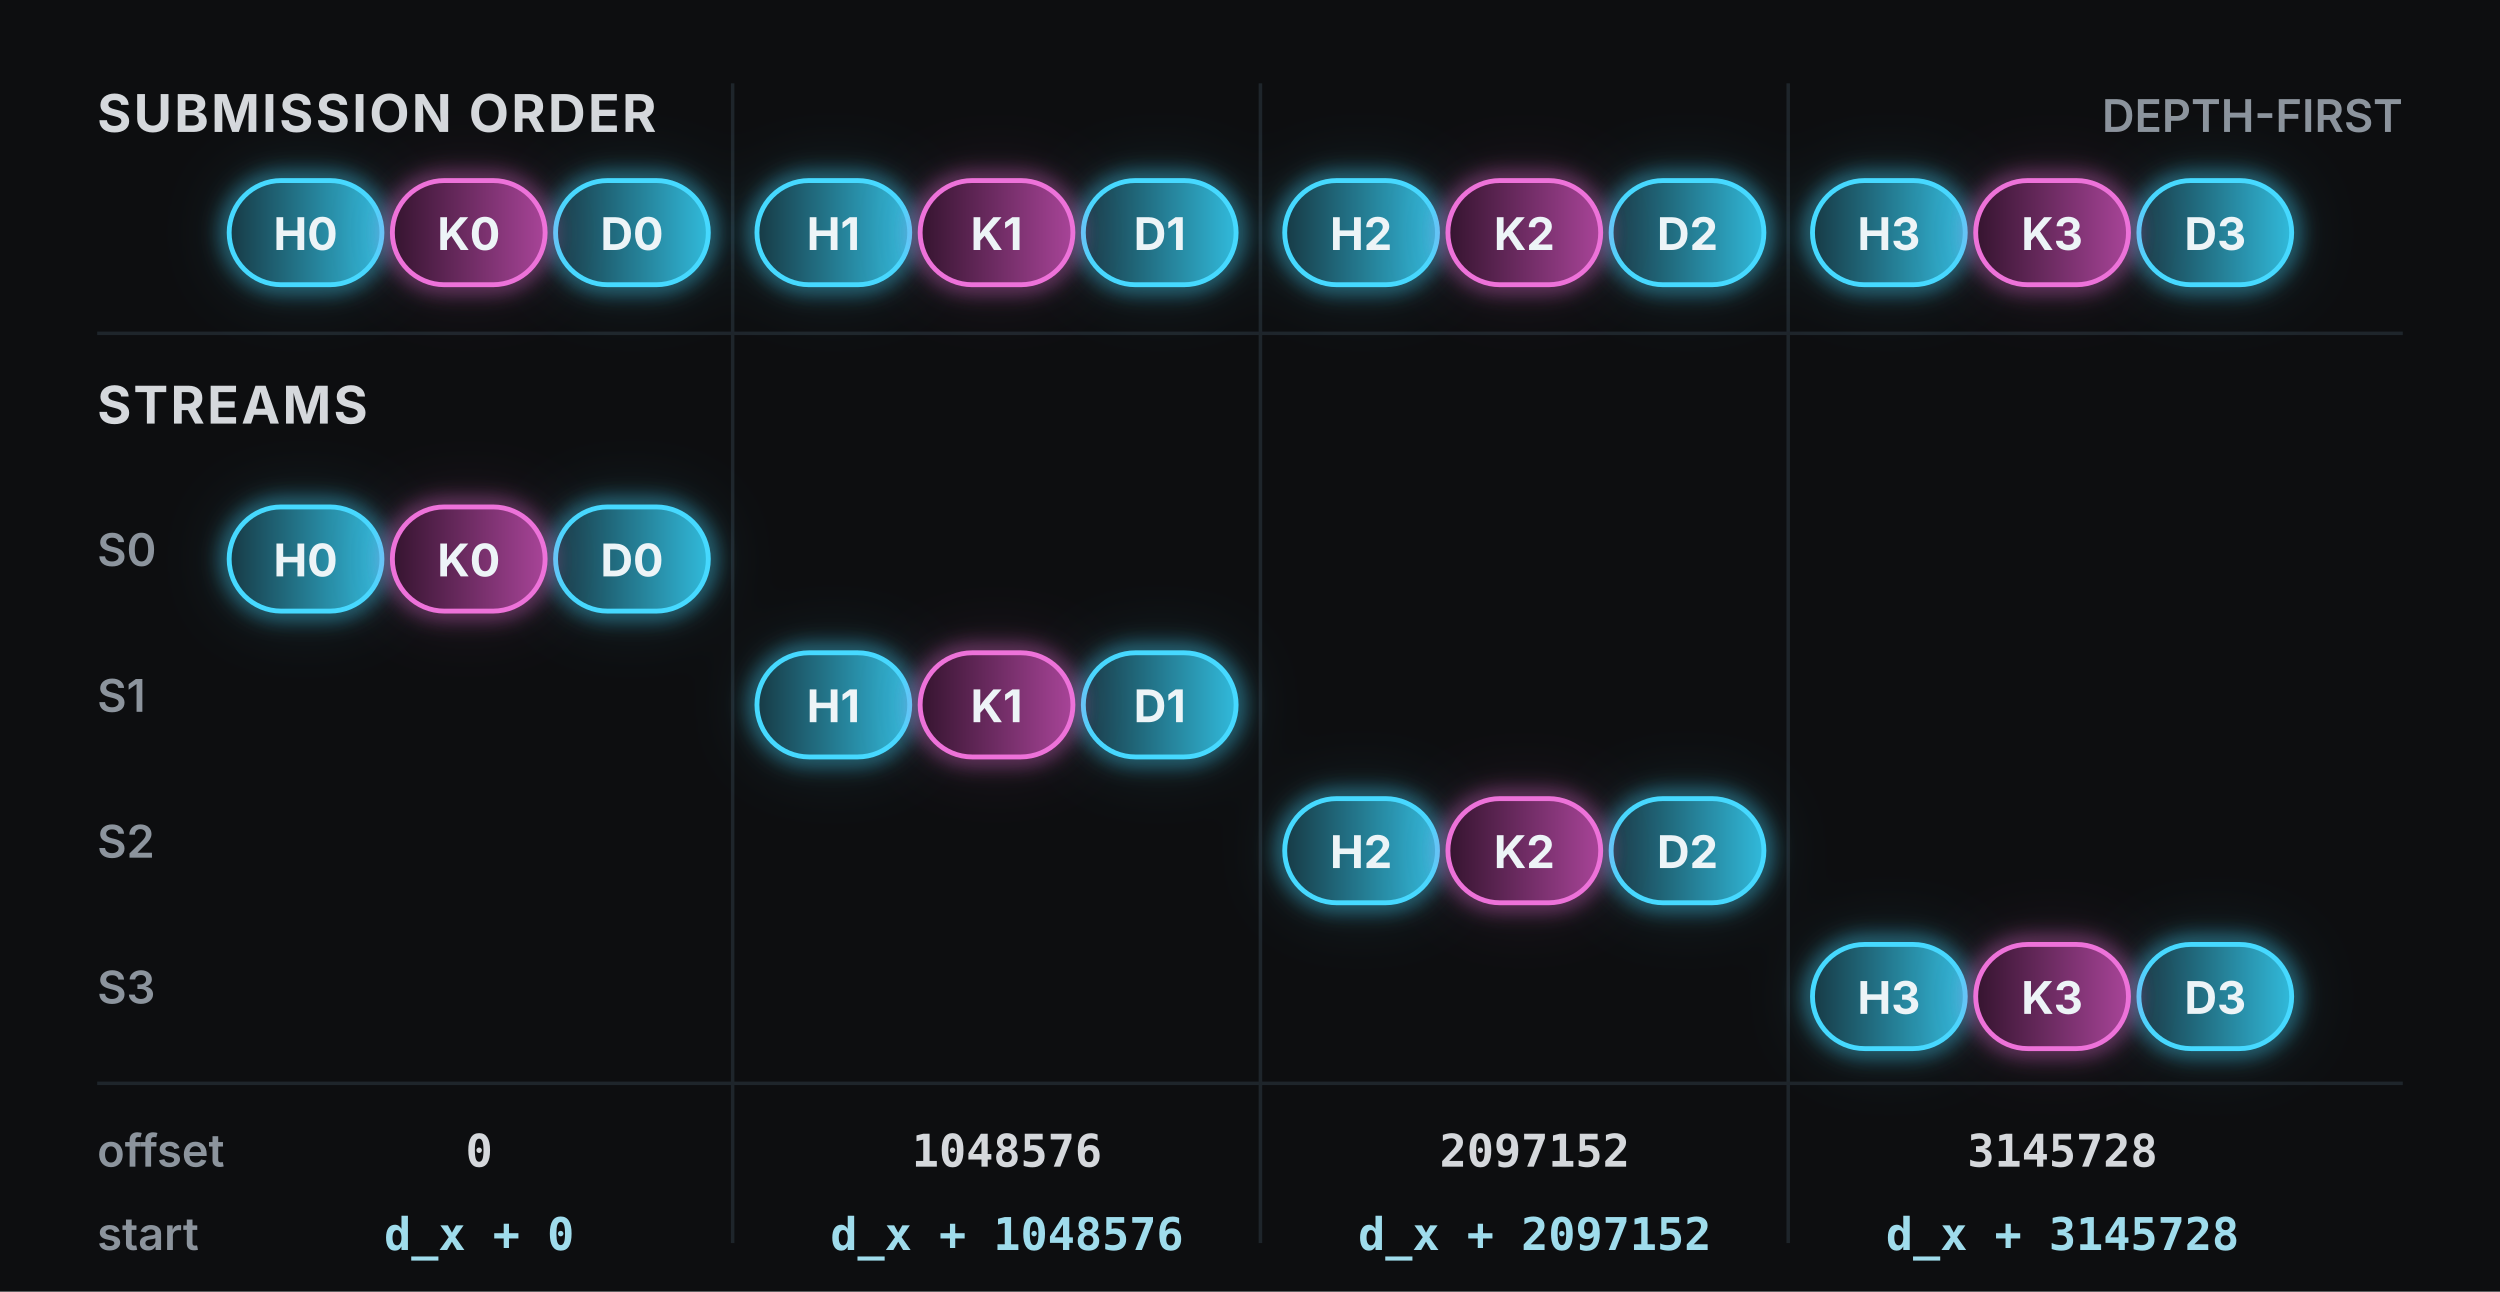
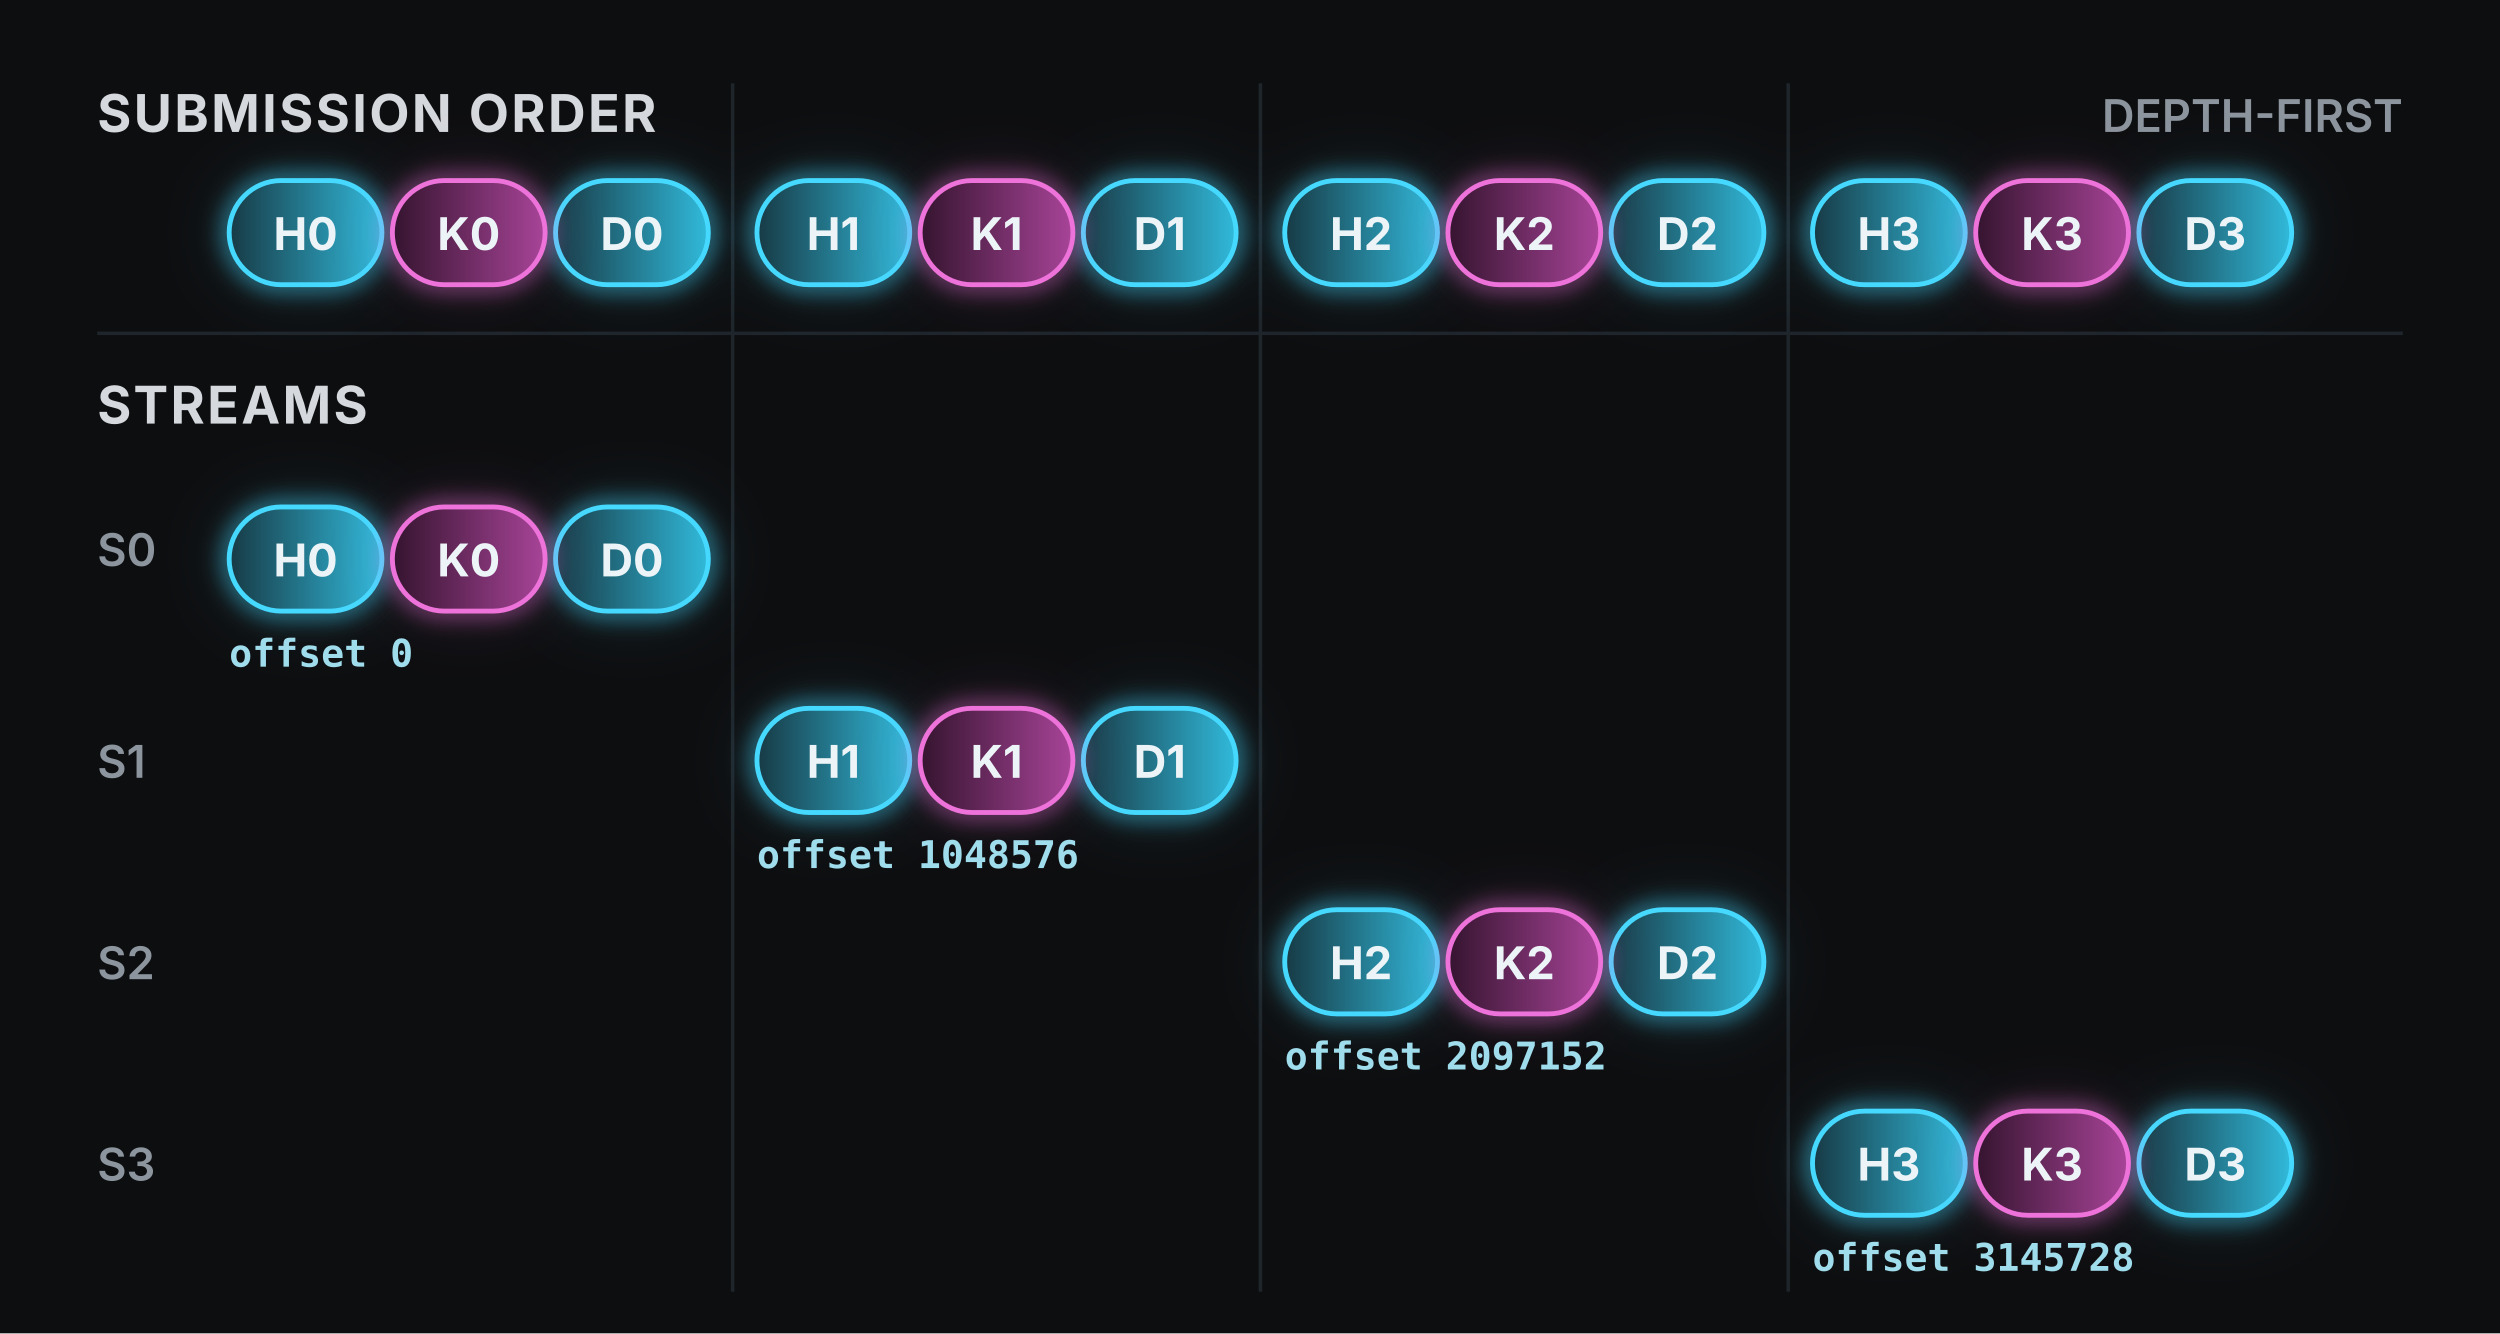
- <svg xmlns="http://www.w3.org/2000/svg" width="720" height="372" viewBox="0 0 720 372" role="img" font-family="system-ui, -apple-system, sans-serif">
+ <svg xmlns="http://www.w3.org/2000/svg" width="720" height="384" viewBox="0 0 720 384" role="img" font-family="system-ui, -apple-system, sans-serif">
  <defs>
    <linearGradient id="cs-copy" x1="0" x2="1">
      <stop offset="0" stop-color="#173a45" />
      <stop offset="1" stop-color="#31badb" />
    </linearGradient>
    <linearGradient id="cs-kernel" x1="0" x2="1">
      <stop offset="0" stop-color="#35142f" />
      <stop offset="1" stop-color="#a84498" />
    </linearGradient>
-     <filter id="cs-cyan-wide" x="-60" y="-60" width="840" height="492" filterUnits="userSpaceOnUse" color-interpolation-filters="sRGB">
+     <filter id="cs-cyan-wide" x="-60" y="-60" width="840" height="504" filterUnits="userSpaceOnUse" color-interpolation-filters="sRGB">
      <feGaussianBlur stdDeviation="10" />
    </filter>
-     <filter id="cs-cyan-near" x="-60" y="-60" width="840" height="492" filterUnits="userSpaceOnUse" color-interpolation-filters="sRGB">
+     <filter id="cs-cyan-near" x="-60" y="-60" width="840" height="504" filterUnits="userSpaceOnUse" color-interpolation-filters="sRGB">
      <feGaussianBlur stdDeviation="3" />
    </filter>
-     <filter id="cs-mag-wide" x="-60" y="-60" width="840" height="492" filterUnits="userSpaceOnUse" color-interpolation-filters="sRGB">
+     <filter id="cs-mag-wide" x="-60" y="-60" width="840" height="504" filterUnits="userSpaceOnUse" color-interpolation-filters="sRGB">
      <feGaussianBlur stdDeviation="10" />
    </filter>
-     <filter id="cs-mag-near" x="-60" y="-60" width="840" height="492" filterUnits="userSpaceOnUse" color-interpolation-filters="sRGB">
+     <filter id="cs-mag-near" x="-60" y="-60" width="840" height="504" filterUnits="userSpaceOnUse" color-interpolation-filters="sRGB">
      <feGaussianBlur stdDeviation="3" />
    </filter>
  </defs>
-   <rect width="720" height="372" fill="#0d0e10" />
+   <rect width="720" height="384" fill="#0d0e10" />
  <g stroke="#1e252b" stroke-width="1">
-     <line x1="211" y1="24" x2="211" y2="358" />
-     <line x1="363" y1="24" x2="363" y2="358" />
-     <line x1="515" y1="24" x2="515" y2="358" />
+     <line x1="211" y1="24" x2="211" y2="372" />
+     <line x1="363" y1="24" x2="363" y2="372" />
+     <line x1="515" y1="24" x2="515" y2="372" />
    <line x1="28" y1="96" x2="692" y2="96" />
  </g>
  <g fill="#d5d8dc" font-size="15" font-weight="650" letter-spacing="0.7">
    <text x="28" y="38">SUBMISSION ORDER</text>
    <text x="28" y="122">STREAMS</text>
  </g>
  <g fill="#8c949d" font-size="13" font-weight="600">
    <text x="692" y="38" text-anchor="end">DEPTH-FIRST</text>
    <text x="28" y="163">S0</text>
-     <text x="28" y="205">S1</text>
-     <text x="28" y="247">S2</text>
-     <text x="28" y="289">S3</text>
+     <text x="28" y="224">S1</text>
+     <text x="28" y="282">S2</text>
+     <text x="28" y="340">S3</text>
  </g>
  <g fill="#46d9ff" opacity="0.16" filter="url(#cs-cyan-wide)">
    <rect x="66" y="52" width="44" height="30" rx="15" />
    <rect x="160" y="52" width="44" height="30" rx="15" />
    <rect x="218" y="52" width="44" height="30" rx="15" />
    <rect x="312" y="52" width="44" height="30" rx="15" />
    <rect x="370" y="52" width="44" height="30" rx="15" />
    <rect x="464" y="52" width="44" height="30" rx="15" />
    <rect x="522" y="52" width="44" height="30" rx="15" />
    <rect x="616" y="52" width="44" height="30" rx="15" />
    <rect x="66" y="146" width="44" height="30" rx="15" />
    <rect x="160" y="146" width="44" height="30" rx="15" />
-     <rect x="218" y="188" width="44" height="30" rx="15" />
-     <rect x="312" y="188" width="44" height="30" rx="15" />
-     <rect x="370" y="230" width="44" height="30" rx="15" />
-     <rect x="464" y="230" width="44" height="30" rx="15" />
-     <rect x="522" y="272" width="44" height="30" rx="15" />
-     <rect x="616" y="272" width="44" height="30" rx="15" />
+     <rect x="218" y="204" width="44" height="30" rx="15" />
+     <rect x="312" y="204" width="44" height="30" rx="15" />
+     <rect x="370" y="262" width="44" height="30" rx="15" />
+     <rect x="464" y="262" width="44" height="30" rx="15" />
+     <rect x="522" y="320" width="44" height="30" rx="15" />
+     <rect x="616" y="320" width="44" height="30" rx="15" />
  </g>
  <g fill="none" stroke="#46d9ff" stroke-width="3" opacity="0.8" filter="url(#cs-cyan-near)">
    <rect x="66" y="52" width="44" height="30" rx="15" />
    <rect x="160" y="52" width="44" height="30" rx="15" />
    <rect x="218" y="52" width="44" height="30" rx="15" />
    <rect x="312" y="52" width="44" height="30" rx="15" />
    <rect x="370" y="52" width="44" height="30" rx="15" />
    <rect x="464" y="52" width="44" height="30" rx="15" />
    <rect x="522" y="52" width="44" height="30" rx="15" />
    <rect x="616" y="52" width="44" height="30" rx="15" />
    <rect x="66" y="146" width="44" height="30" rx="15" />
    <rect x="160" y="146" width="44" height="30" rx="15" />
-     <rect x="218" y="188" width="44" height="30" rx="15" />
-     <rect x="312" y="188" width="44" height="30" rx="15" />
-     <rect x="370" y="230" width="44" height="30" rx="15" />
-     <rect x="464" y="230" width="44" height="30" rx="15" />
-     <rect x="522" y="272" width="44" height="30" rx="15" />
-     <rect x="616" y="272" width="44" height="30" rx="15" />
+     <rect x="218" y="204" width="44" height="30" rx="15" />
+     <rect x="312" y="204" width="44" height="30" rx="15" />
+     <rect x="370" y="262" width="44" height="30" rx="15" />
+     <rect x="464" y="262" width="44" height="30" rx="15" />
+     <rect x="522" y="320" width="44" height="30" rx="15" />
+     <rect x="616" y="320" width="44" height="30" rx="15" />
  </g>
  <g fill="url(#cs-copy)" stroke="#46d9ff" stroke-width="1.4">
    <rect x="66" y="52" width="44" height="30" rx="15" />
    <rect x="160" y="52" width="44" height="30" rx="15" />
    <rect x="218" y="52" width="44" height="30" rx="15" />
    <rect x="312" y="52" width="44" height="30" rx="15" />
    <rect x="370" y="52" width="44" height="30" rx="15" />
    <rect x="464" y="52" width="44" height="30" rx="15" />
    <rect x="522" y="52" width="44" height="30" rx="15" />
    <rect x="616" y="52" width="44" height="30" rx="15" />
    <rect x="66" y="146" width="44" height="30" rx="15" />
    <rect x="160" y="146" width="44" height="30" rx="15" />
-     <rect x="218" y="188" width="44" height="30" rx="15" />
-     <rect x="312" y="188" width="44" height="30" rx="15" />
-     <rect x="370" y="230" width="44" height="30" rx="15" />
-     <rect x="464" y="230" width="44" height="30" rx="15" />
-     <rect x="522" y="272" width="44" height="30" rx="15" />
-     <rect x="616" y="272" width="44" height="30" rx="15" />
+     <rect x="218" y="204" width="44" height="30" rx="15" />
+     <rect x="312" y="204" width="44" height="30" rx="15" />
+     <rect x="370" y="262" width="44" height="30" rx="15" />
+     <rect x="464" y="262" width="44" height="30" rx="15" />
+     <rect x="522" y="320" width="44" height="30" rx="15" />
+     <rect x="616" y="320" width="44" height="30" rx="15" />
  </g>
  <g fill="#d95cc5" opacity="0.15" filter="url(#cs-mag-wide)">
    <rect x="113" y="52" width="44" height="30" rx="15" />
    <rect x="265" y="52" width="44" height="30" rx="15" />
    <rect x="417" y="52" width="44" height="30" rx="15" />
    <rect x="569" y="52" width="44" height="30" rx="15" />
    <rect x="113" y="146" width="44" height="30" rx="15" />
-     <rect x="265" y="188" width="44" height="30" rx="15" />
-     <rect x="417" y="230" width="44" height="30" rx="15" />
-     <rect x="569" y="272" width="44" height="30" rx="15" />
+     <rect x="265" y="204" width="44" height="30" rx="15" />
+     <rect x="417" y="262" width="44" height="30" rx="15" />
+     <rect x="569" y="320" width="44" height="30" rx="15" />
  </g>
  <g fill="none" stroke="#ed72d9" stroke-width="3" opacity="0.72" filter="url(#cs-mag-near)">
    <rect x="113" y="52" width="44" height="30" rx="15" />
    <rect x="265" y="52" width="44" height="30" rx="15" />
    <rect x="417" y="52" width="44" height="30" rx="15" />
    <rect x="569" y="52" width="44" height="30" rx="15" />
    <rect x="113" y="146" width="44" height="30" rx="15" />
-     <rect x="265" y="188" width="44" height="30" rx="15" />
-     <rect x="417" y="230" width="44" height="30" rx="15" />
-     <rect x="569" y="272" width="44" height="30" rx="15" />
+     <rect x="265" y="204" width="44" height="30" rx="15" />
+     <rect x="417" y="262" width="44" height="30" rx="15" />
+     <rect x="569" y="320" width="44" height="30" rx="15" />
  </g>
  <g fill="url(#cs-kernel)" stroke="#ed72d9" stroke-width="1.4">
    <rect x="113" y="52" width="44" height="30" rx="15" />
    <rect x="265" y="52" width="44" height="30" rx="15" />
    <rect x="417" y="52" width="44" height="30" rx="15" />
    <rect x="569" y="52" width="44" height="30" rx="15" />
    <rect x="113" y="146" width="44" height="30" rx="15" />
-     <rect x="265" y="188" width="44" height="30" rx="15" />
-     <rect x="417" y="230" width="44" height="30" rx="15" />
-     <rect x="569" y="272" width="44" height="30" rx="15" />
+     <rect x="265" y="204" width="44" height="30" rx="15" />
+     <rect x="417" y="262" width="44" height="30" rx="15" />
+     <rect x="569" y="320" width="44" height="30" rx="15" />
  </g>
  <g fill="#edf4f7" font-size="13" font-weight="650" text-anchor="middle">
    <text x="88" y="72">H0</text>
    <text x="135" y="72">K0</text>
    <text x="182" y="72">D0</text>
    <text x="240" y="72">H1</text>
    <text x="287" y="72">K1</text>
    <text x="334" y="72">D1</text>
    <text x="392" y="72">H2</text>
    <text x="439" y="72">K2</text>
    <text x="486" y="72">D2</text>
    <text x="544" y="72">H3</text>
    <text x="591" y="72">K3</text>
    <text x="638" y="72">D3</text>
    <text x="88" y="166">H0</text>
    <text x="135" y="166">K0</text>
    <text x="182" y="166">D0</text>
-     <text x="240" y="208">H1</text>
-     <text x="287" y="208">K1</text>
-     <text x="334" y="208">D1</text>
-     <text x="392" y="250">H2</text>
-     <text x="439" y="250">K2</text>
-     <text x="486" y="250">D2</text>
-     <text x="544" y="292">H3</text>
-     <text x="591" y="292">K3</text>
-     <text x="638" y="292">D3</text>
+     <text x="240" y="224">H1</text>
+     <text x="287" y="224">K1</text>
+     <text x="334" y="224">D1</text>
+     <text x="392" y="282">H2</text>
+     <text x="439" y="282">K2</text>
+     <text x="486" y="282">D2</text>
+     <text x="544" y="340">H3</text>
+     <text x="591" y="340">K3</text>
+     <text x="638" y="340">D3</text>
  </g>
-   <line x1="28" y1="312" x2="692" y2="312" stroke="#1e252b" stroke-width="1" />
-   <text x="28" y="336" fill="#8c949d" font-size="13" font-weight="600">offset</text>
-   <g fill="#d5d8dc" font-size="13" font-weight="650" text-anchor="middle" font-family="ui-monospace, SFMono-Regular, Menlo, monospace">
-     <text x="138" y="336">0</text>
-     <text x="290" y="336">1048576</text>
-     <text x="442" y="336">2097152</text>
-     <text x="594" y="336">3145728</text>
-   </g>
-   <text x="28" y="360" fill="#8c949d" font-size="13" font-weight="600">start</text>
-   <g fill="#9fdcec" font-size="13" font-weight="650" text-anchor="middle" font-family="ui-monospace, SFMono-Regular, Menlo, monospace">
-     <text x="138" y="360">d_x + 0</text>
-     <text x="290" y="360">d_x + 1048576</text>
-     <text x="442" y="360">d_x + 2097152</text>
-     <text x="594" y="360">d_x + 3145728</text>
+   <g fill="#9fdcec" font-size="11" font-weight="650" font-family="ui-monospace, SFMono-Regular, Menlo, monospace">
+     <text x="66" y="192">offset 0</text>
+     <text x="218" y="250">offset 1048576</text>
+     <text x="370" y="308">offset 2097152</text>
+     <text x="522" y="366">offset 3145728</text>
  </g>
</svg>
